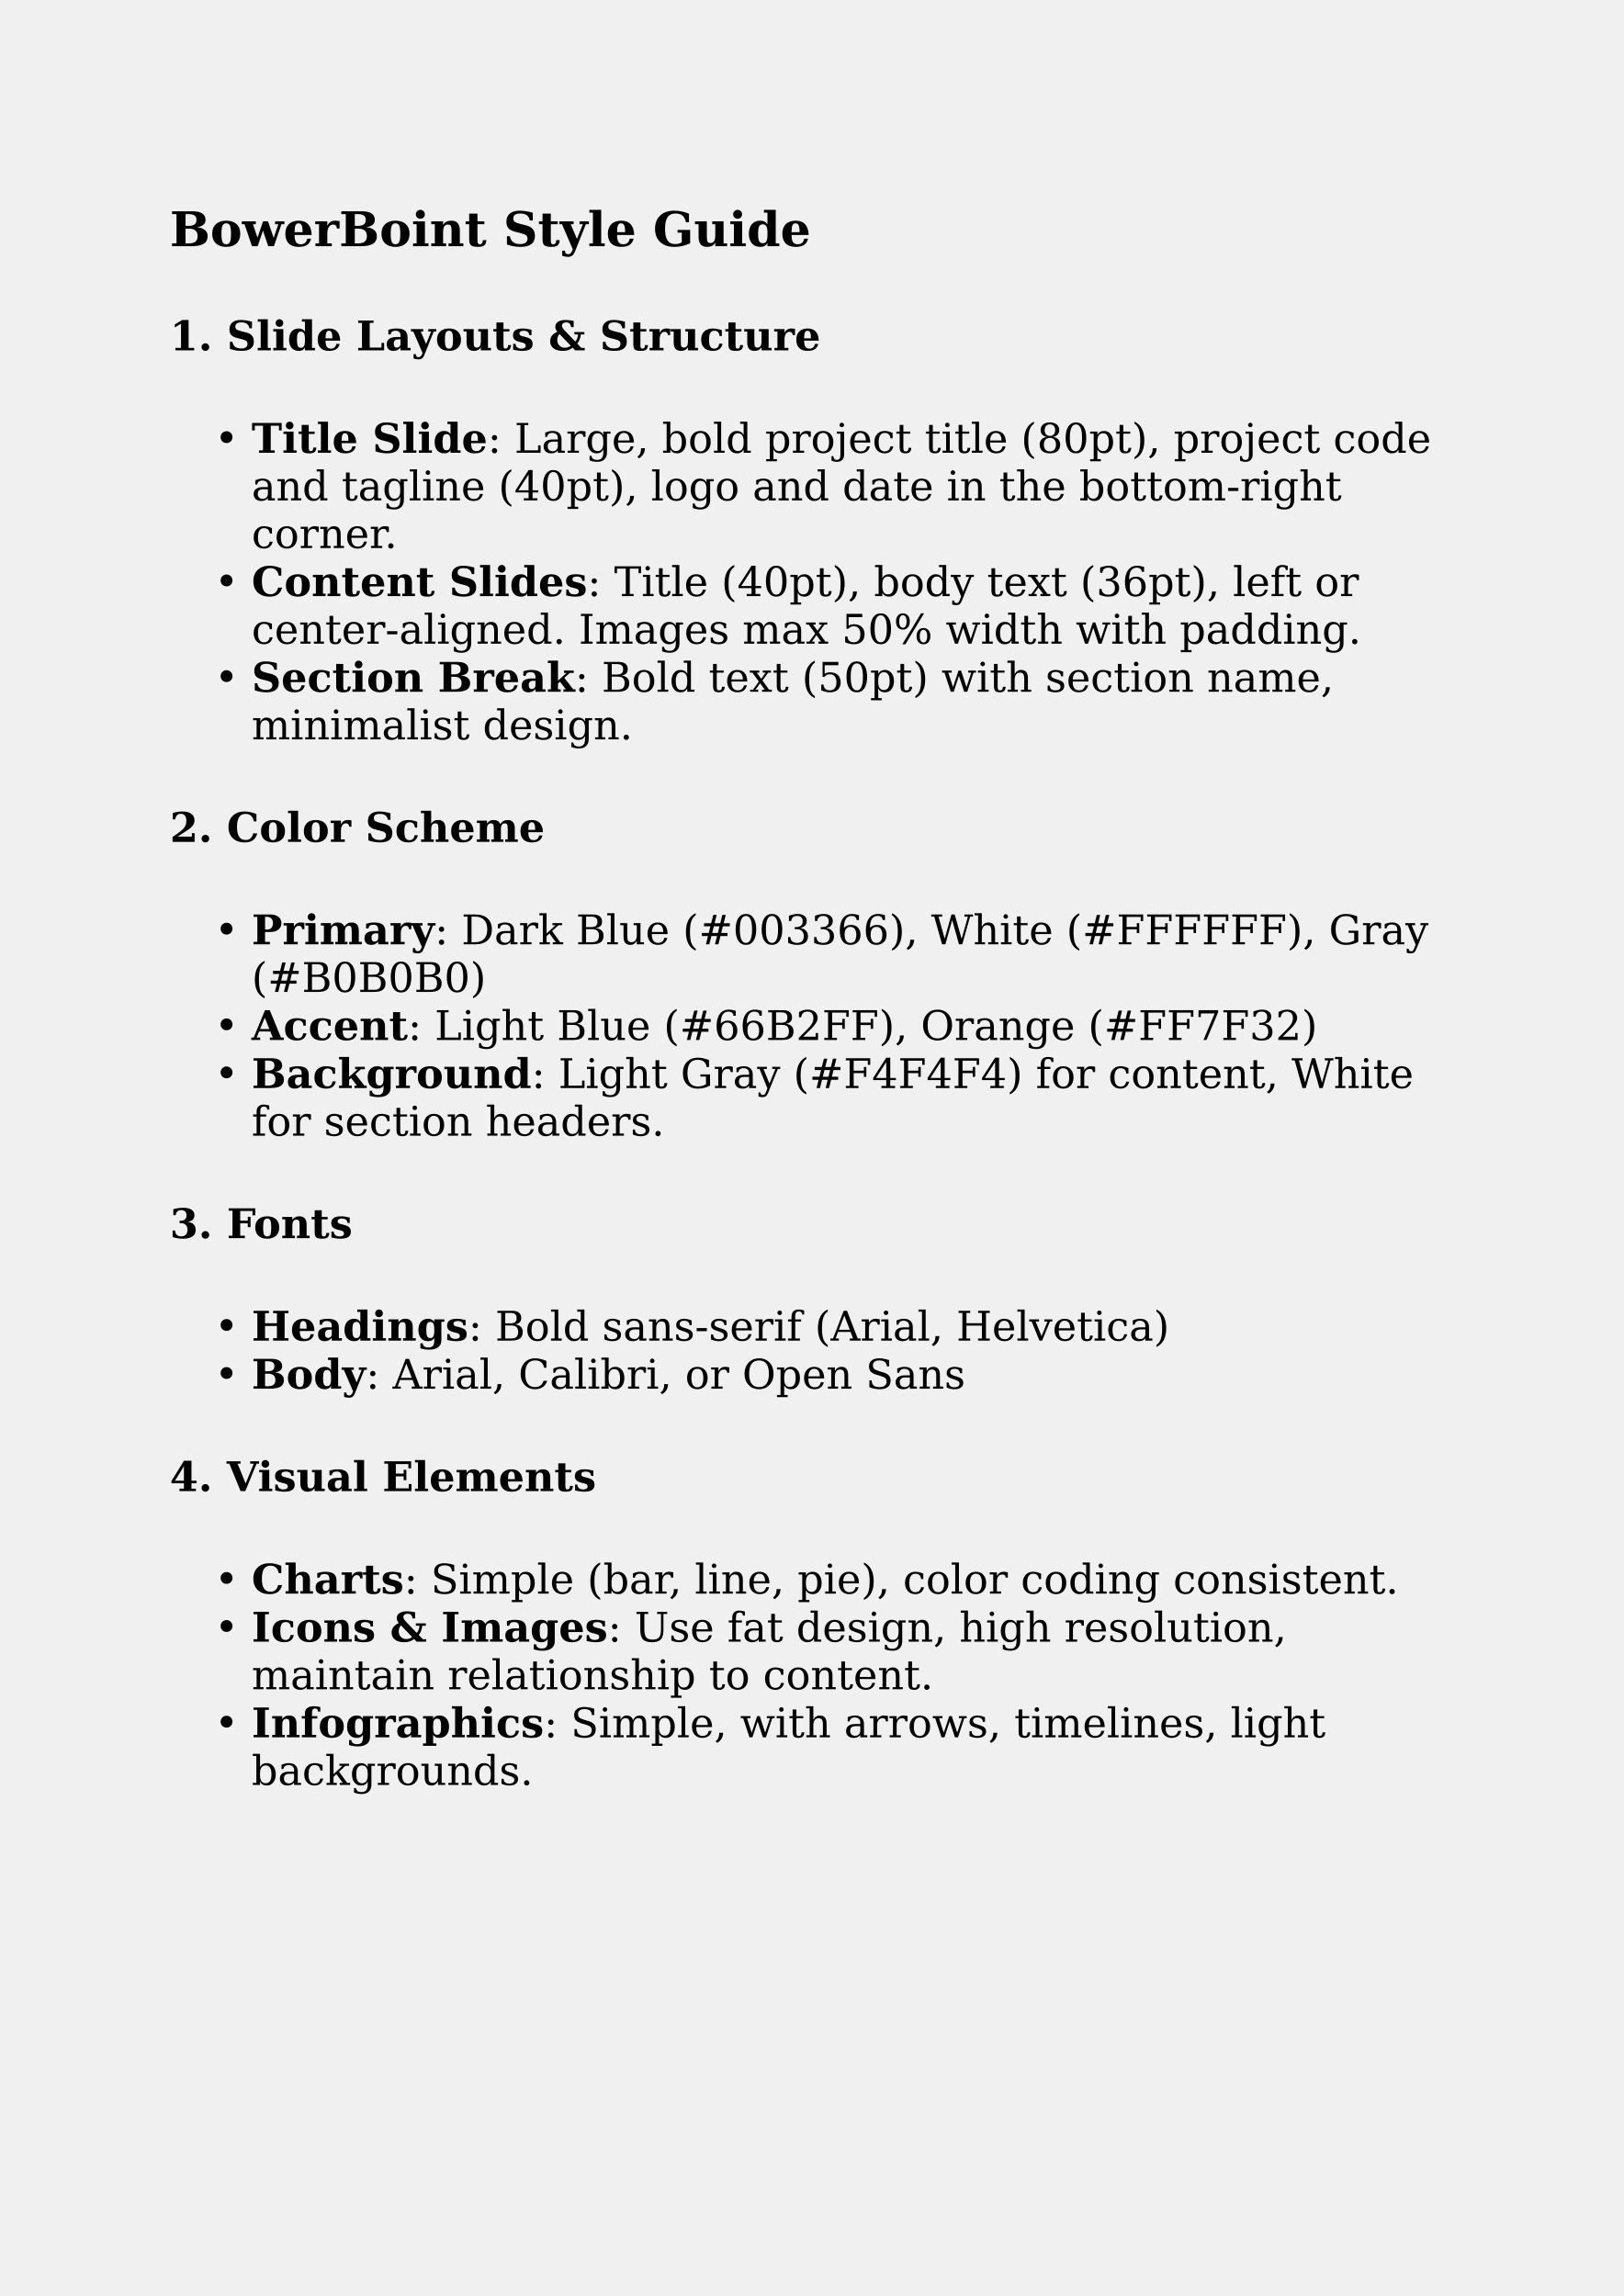
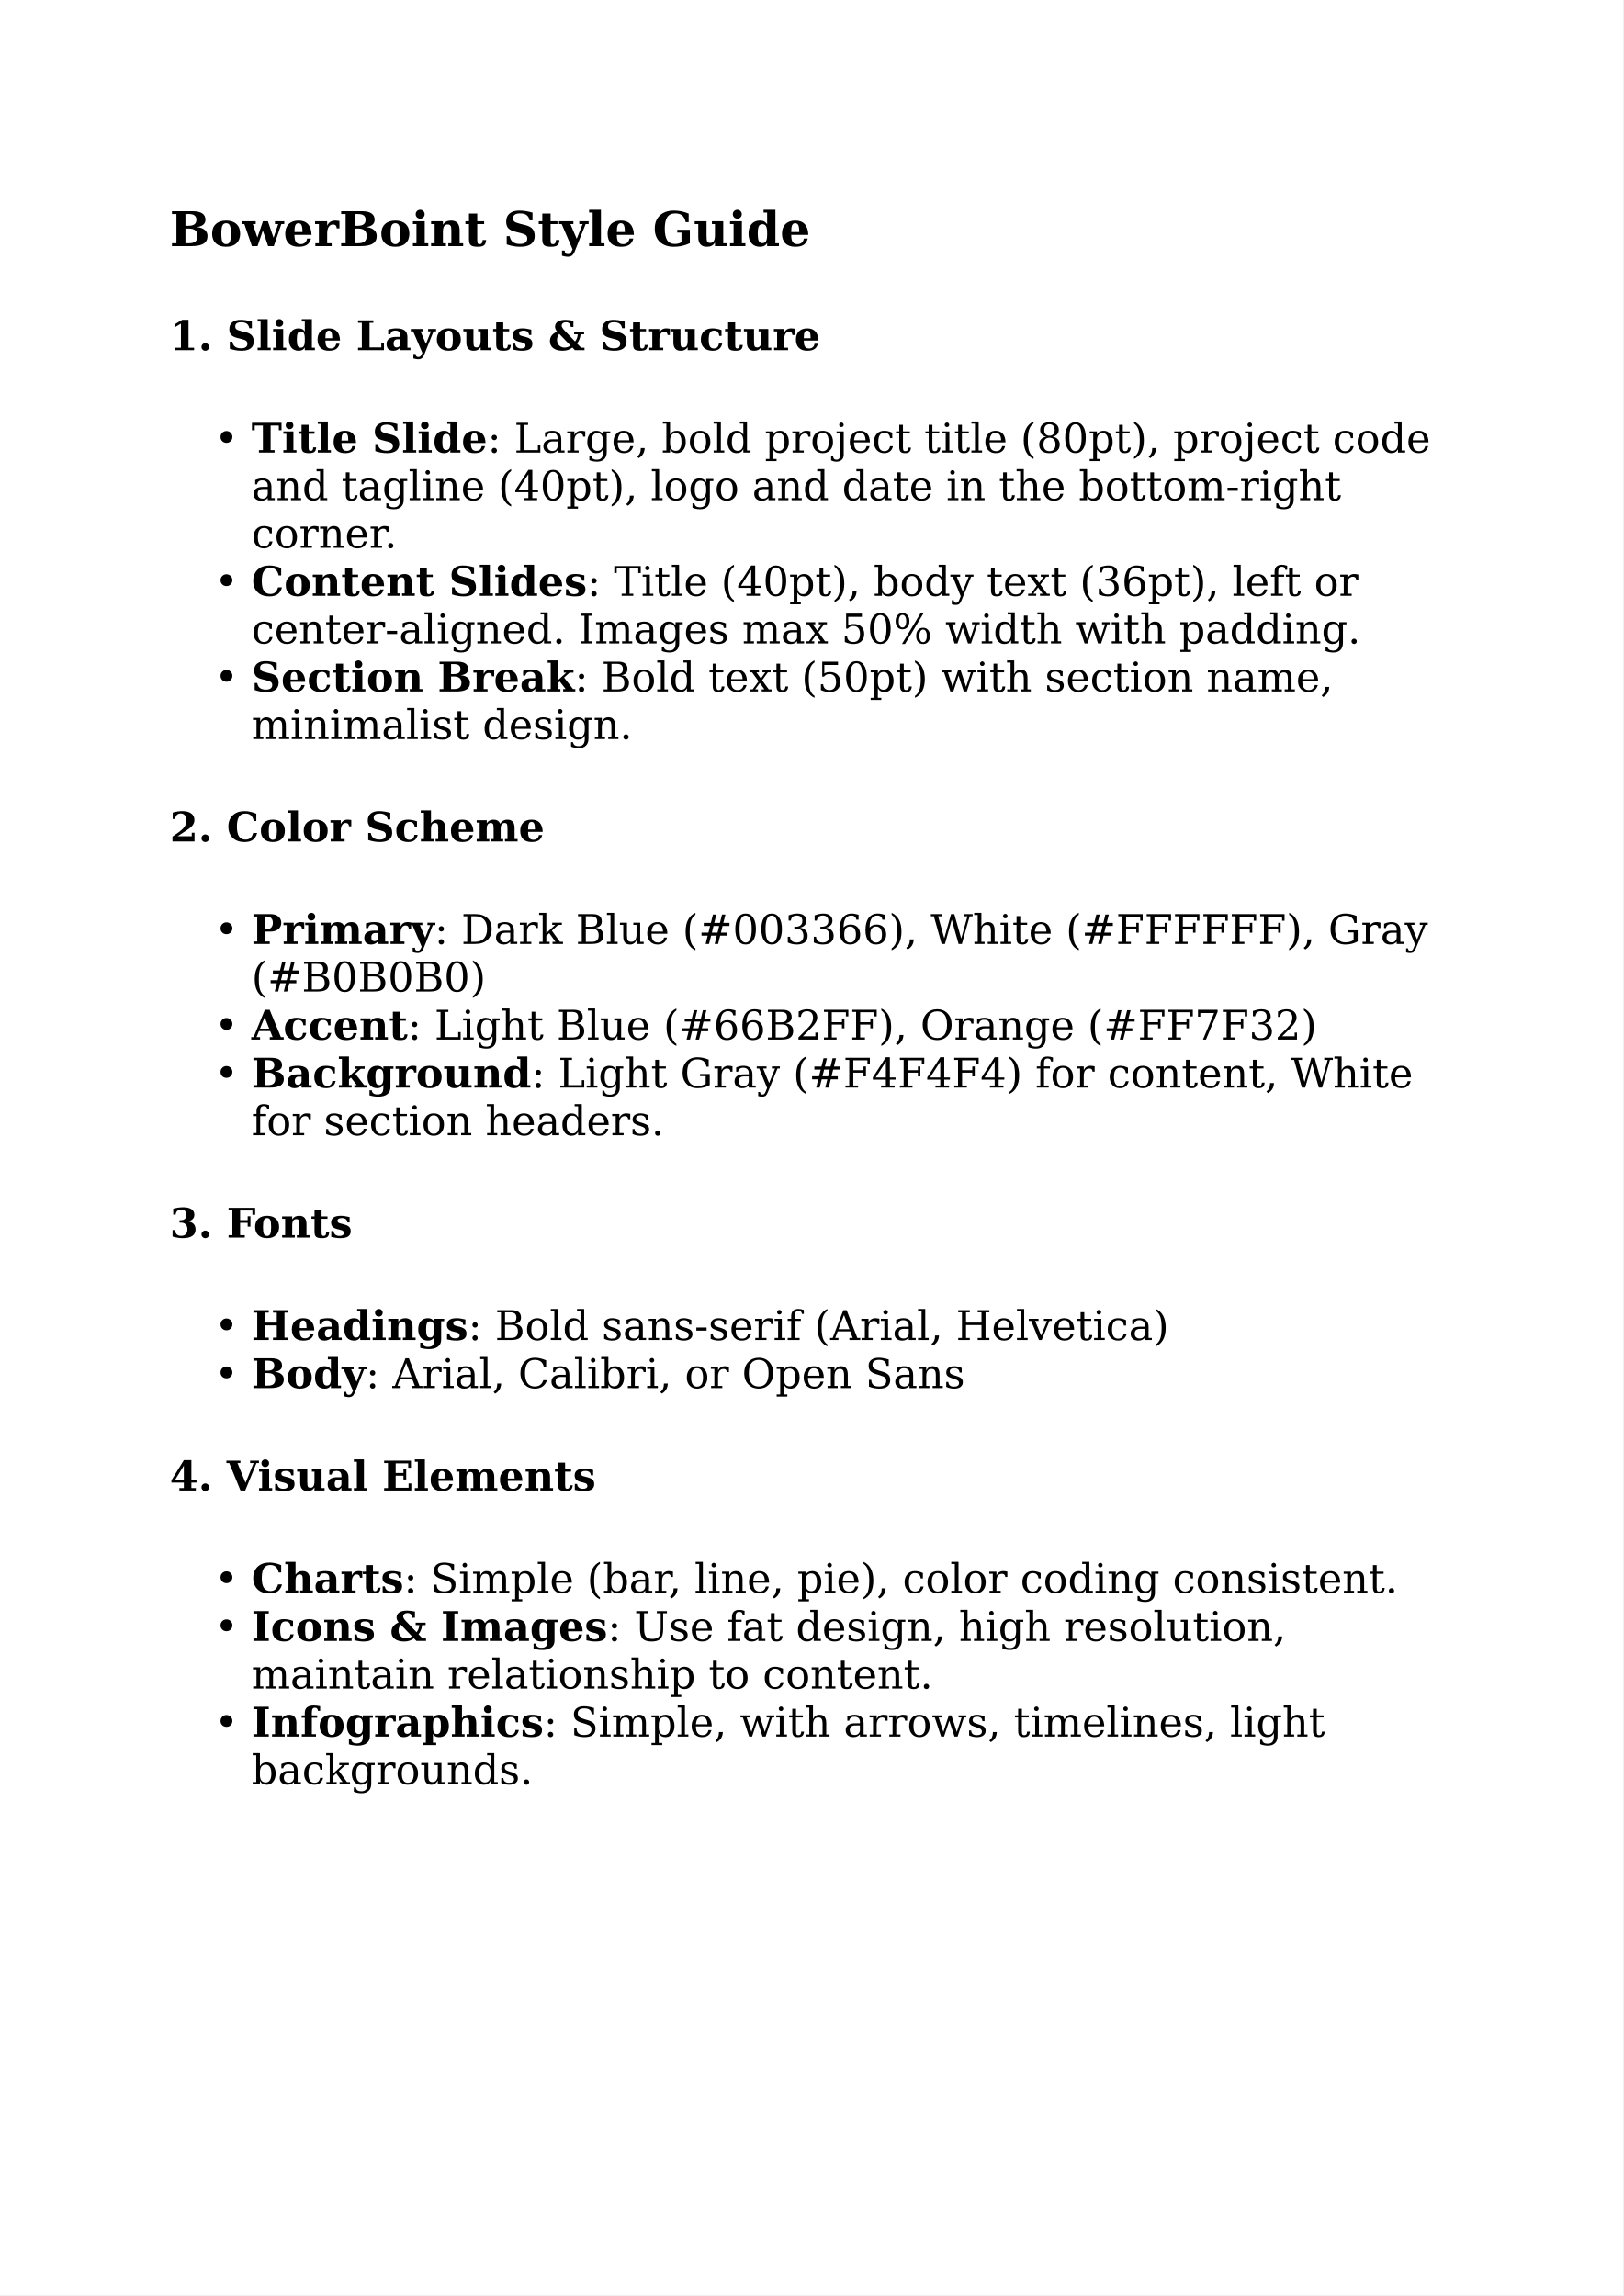
- <svg xmlns="http://www.w3.org/2000/svg" viewBox="0 0 793.701 1122.52" height="1122.52" width="793.701" xml:space="preserve" id="svg2" version="1.1">
-   <defs id="defs6" />
-   <g transform="matrix(1.333333,0,0,1.333333,0,4.2729659e-5)" id="g10">
-     <g transform="scale(0.75)" id="g12">
+ <svg xmlns="http://www.w3.org/2000/svg" width="100%" height="100%" viewBox="0 0 794 1123" version="1.1" xml:space="preserve" style="fill-rule:evenodd;clip-rule:evenodd;stroke-linejoin:round;stroke-miterlimit:2;">
+   <g id="g10" transform="matrix(1.33333,0,0,1.33333,0,4.27297e-05)">
+     <g transform="matrix(0.75,0,0,0.75,0,-3.20472e-05)">
+       <rect x="0" y="0" width="793.701" height="1122.52" style="fill:#fff;" />
+     </g>
+     <g id="g12" transform="matrix(0.75,0,0,0.75,0,0)">
      <g id="g14">
        <g id="g16">
          <g id="g18">
            <g id="g20">
-               <text id="text24" style="font-variant:normal;font-weight:bold;font-size:23.4px;font-family:'DejaVu Serif';-inkscape-font-specification:DejaVu-Serif-Bold;writing-mode:lr-tb;fill:#000000;fill-opacity:1;fill-rule:nonzero;stroke:none" transform="translate(83,120.3717)">
-                 <tspan id="tspan22" y="0" x="0 19.773 35.381 55.528 70.411 82.742 102.515 118.123 127.015 144.027 154.838 162.981 179.876 190.687 204.282 213.174 228.056 236.2 256.183 273.195 282.087 298.444">BowerBoint Style Guide</tspan>
-               </text>
-               <text id="text28" style="font-variant:normal;font-weight:bold;font-size:20px;font-family:'DejaVu Serif';-inkscape-font-specification:DejaVu-Serif-Bold;writing-mode:lr-tb;fill:#000000;fill-opacity:1;fill-rule:nonzero;stroke:none" transform="translate(83,171.2695)">
-                 <tspan id="tspan26" y="0" x="0 13.92 20.88 27.84 42.28 49.88 57.48 71.46 84.18 91.14 105.2 118.16 129.78 143.12 157.66 166.9 178.16 185.12 203.18 210.14 224.58 233.82 244.36 258.9 271.08 280.32 294.86 305.4">1. Slide Layouts &amp; Structure</tspan>
-               </text>
-               <text id="text32" style="font-variant:normal;font-weight:bold;font-size:20px;font-family:'DejaVu Serif';-inkscape-font-specification:DejaVu-Serif-Bold;writing-mode:lr-tb;fill:#000000;fill-opacity:1;fill-rule:nonzero;stroke:none" transform="translate(123,221.3656)">
-                 <tspan id="tspan30" y="0" x="0 14.88 22.48 31.72 39.32 52.04 59 73.44 81.04 88.64 102.62">Title Slide</tspan>
-               </text>
-               <text id="text36" style="font-variant:normal;font-size:20px;font-family:'DejaVu Serif';-inkscape-font-specification:DejaVu-Serif;writing-mode:lr-tb;fill:#000000;fill-opacity:1;fill-rule:nonzero;stroke:none" transform="translate(238.3516,221.3656)">
-                 <tspan id="tspan34" y="0" x="0 6.74 13.1 26.38 38.3 47.86 60.66 72.5 78.86 85.22 98.02 110.06 116.46 129.26 135.62 148.42 157.98 170.02 176.22 188.06 199.26 207.3 213.66 221.7 228.1 236.14 242.54 254.38 260.74 268.54 281.26 293.98 306.78 314.82 322.62 328.98 335.34 348.14 357.7 369.74 375.94 387.78 398.98 407.02 413.38 424.58 436.62 449.42">: Large, bold project title (80pt), project code</tspan>
-               </text>
-               <text id="text40" style="font-variant:normal;font-size:20px;font-family:'DejaVu Serif';-inkscape-font-specification:DejaVu-Serif;writing-mode:lr-tb;fill:#000000;fill-opacity:1;fill-rule:nonzero;stroke:none" transform="translate(123,244.6469)">
-                 <tspan id="tspan38" y="0" x="0 11.92 24.8 37.6 43.96 52 63.92 76.72 83.12 89.52 102.4 114.24 120.6 128.4 141.12 153.84 166.64 174.68 182.48 188.84 195.2 201.6 213.64 226.44 238.48 244.84 256.76 269.64 282.44 288.8 301.6 313.52 321.56 333.4 339.76 346.16 359.04 365.4 373.44 386.32 398.16 404.52 417.32 429.36 437.4 445.44 457.48 476.44 483.2 492.76 499.16 511.96 524.84">and tagline (40pt), logo and date in the bottom-right</tspan>
-               </text>
-               <text id="text44" style="font-variant:normal;font-size:20px;font-family:'DejaVu Serif';-inkscape-font-specification:DejaVu-Serif;writing-mode:lr-tb;fill:#000000;fill-opacity:1;fill-rule:nonzero;stroke:none" transform="translate(123,267.9281)">
-                 <tspan id="tspan42" y="0" x="0 11.2 23.24 32.8 45.68 57.52 64.9">corner.</tspan>
-               </text>
-               <text id="text48" style="font-variant:normal;font-weight:bold;font-size:20px;font-family:'DejaVu Serif';-inkscape-font-specification:DejaVu-Serif-Bold;writing-mode:lr-tb;fill:#000000;fill-opacity:1;fill-rule:nonzero;stroke:none" transform="translate(123,291.4242)">
-                 <tspan id="tspan46" y="0" x="0 15.92 29.26 43.8 53.04 65.76 80.3 89.54 96.5 110.94 118.54 126.14 140.12 152.84">Content Slides</tspan>
-               </text>
-               <text id="text52" style="font-variant:normal;font-size:20px;font-family:'DejaVu Serif';-inkscape-font-specification:DejaVu-Serif;writing-mode:lr-tb;fill:#000000;fill-opacity:1;fill-rule:nonzero;stroke:none" transform="translate(287.1113,291.4242)">
-                 <tspan id="tspan50" y="0" x="0 6.74 13.1 26.44 32.84 40.88 47.28 59.12 65.48 73.28 86 98.72 111.52 119.56 127.36 133.72 140.08 152.88 164.92 177.72 189.02 195.38 203.42 215.26 226.54 234.58 240.94 248.74 261.46 274.18 286.98 295.02 302.82 309.18 315.54 321.94 333.78 341.18 349.22 355.58 367.62">: Title (40pt), body text (36pt), left or</tspan>
-               </text>
-               <text id="text56" style="font-variant:normal;font-size:20px;font-family:'DejaVu Serif';-inkscape-font-specification:DejaVu-Serif;writing-mode:lr-tb;fill:#000000;fill-opacity:1;fill-rule:nonzero;stroke:none" transform="translate(123,314.7055)">
-                 <tspan id="tspan54" y="0" x="0 11.2 23.04 35.92 43.96 55.8 65.36 72.12 84.04 90.44 96.84 109.64 122.52 134.36 147.16 153.52 159.88 167.78 186.74 198.66 211.46 223.3 233.56 239.92 258.88 270.8 282.08 288.44 301.16 313.88 332.88 339.24 356.36 362.76 375.56 383.6 396.48 402.84 419.96 426.36 434.4 447.28 453.64 466.44 478.36 491.16 503.96 510.36 523.24 536.04">center-aligned. Images max 50% width with padding.</tspan>
-               </text>
-               <text id="text60" style="font-variant:normal;font-weight:bold;font-size:20px;font-family:'DejaVu Serif';-inkscape-font-specification:DejaVu-Serif-Bold;writing-mode:lr-tb;fill:#000000;fill-opacity:1;fill-rule:nonzero;stroke:none" transform="translate(123,338.2016)">
-                 <tspan id="tspan58" y="0" x="0 14.44 27.16 39.34 48.58 56.18 69.52 84.06 91.02 107.92 118.46 131.18 144.14">Section Break</tspan>
-               </text>
-               <text id="text64" style="font-variant:normal;font-size:20px;font-family:'DejaVu Serif';-inkscape-font-specification:DejaVu-Serif;writing-mode:lr-tb;fill:#000000;fill-opacity:1;fill-rule:nonzero;stroke:none" transform="translate(281.0078,338.2016)">
-                 <tspan id="tspan62" y="0" x="0 6.74 13.1 27.8 39.84 46.24 59.04 65.4 73.44 85.28 96.56 104.6 110.96 118.76 131.48 144.2 157 165.04 172.84 179.2 196.32 202.72 210.76 223.64 230 240.26 252.1 263.3 271.34 277.74 289.78 302.66 309.02 321.9 333.82 352.78 364.62">: Bold text (50pt) with section name,</tspan>
-               </text>
-               <text id="text68" style="font-variant:normal;font-size:20px;font-family:'DejaVu Serif';-inkscape-font-specification:DejaVu-Serif;writing-mode:lr-tb;fill:#000000;fill-opacity:1;fill-rule:nonzero;stroke:none" transform="translate(123,361.4828)">
-                 <tspan id="tspan66" y="0" x="0 18.96 25.36 38.24 44.64 63.6 75.52 81.92 88.32 98.58 106.62 112.98 125.78 137.62 147.88 154.28 167.08 179.96">minimalist design.</tspan>
-               </text>
-               <text id="text72" style="font-variant:normal;font-weight:bold;font-size:20px;font-family:'DejaVu Serif';-inkscape-font-specification:DejaVu-Serif-Bold;writing-mode:lr-tb;fill:#000000;fill-opacity:1;fill-rule:nonzero;stroke:none" transform="translate(83,411.5789)">
-                 <tspan id="tspan70" y="0" x="0 13.92 20.88 27.84 43.76 57.1 64.7 78.04 88.58 95.54 109.98 122.16 136.7 149.42 170.58">2. Color Scheme</tspan>
-               </text>
-               <text id="text76" style="font-variant:normal;font-weight:bold;font-size:20px;font-family:'DejaVu Serif';-inkscape-font-specification:DejaVu-Serif-Bold;writing-mode:lr-tb;fill:#000000;fill-opacity:1;fill-rule:nonzero;stroke:none" transform="translate(123,461.675)">
-                 <tspan id="tspan74" y="0" x="0 15.04 25.58 33.18 54.34 67.3 77.84">Primary</tspan>
-               </text>
-               <text id="text80" style="font-variant:normal;font-size:20px;font-family:'DejaVu Serif';-inkscape-font-specification:DejaVu-Serif;writing-mode:lr-tb;fill:#000000;fill-opacity:1;fill-rule:nonzero;stroke:none" transform="translate(212.4531,461.675)">
-                 <tspan id="tspan78" y="0" x="0 6.74 13.1 29.14 41.06 50.62 62.74 69.1 83.8 90.2 103.08 114.92 121.28 129.08 145.84 158.56 171.28 184 196.72 209.44 222.16 229.96 236.32 242.68 263.24 276.12 282.52 290.56 302.4 308.76 316.56 333.32 347.2 361.08 374.96 388.84 402.72 416.6 424.4 430.76 437.12 453.1 462.66 474.58">: Dark Blue (#003366), White (#FFFFFF), Gray</tspan>
-               </text>
-               <text id="text84" style="font-variant:normal;font-size:20px;font-family:'DejaVu Serif';-inkscape-font-specification:DejaVu-Serif;writing-mode:lr-tb;fill:#000000;fill-opacity:1;fill-rule:nonzero;stroke:none" transform="translate(123,484.9563)">
-                 <tspan id="tspan82" y="0" x="0 7.8 24.56 39.26 51.98 66.68 79.4 94.1 106.82">(#B0B0B0)</tspan>
-               </text>
-               <text id="text88" style="font-variant:normal;font-weight:bold;font-size:20px;font-family:'DejaVu Serif';-inkscape-font-specification:DejaVu-Serif-Bold;writing-mode:lr-tb;fill:#000000;fill-opacity:1;fill-rule:nonzero;stroke:none" transform="translate(123,508.4523)">
-                 <tspan id="tspan86" y="0" x="0 15.52 27.7 39.88 52.6 67.14">Accent</tspan>
-               </text>
-               <text id="text92" style="font-variant:normal;font-size:20px;font-family:'DejaVu Serif';-inkscape-font-specification:DejaVu-Serif;writing-mode:lr-tb;fill:#000000;fill-opacity:1;fill-rule:nonzero;stroke:none" transform="translate(199.3769,508.4523)">
-                 <tspan id="tspan90" y="0" x="0 6.74 13.1 26.38 32.78 45.58 58.46 66.5 72.86 87.56 93.96 106.84 118.68 125.04 132.84 149.6 162.32 175.04 189.74 202.46 216.34 230.22 238.02 244.38 250.74 267.14 276.7 288.62 301.5 314.3 326.14 332.5 340.3 357.06 370.94 384.82 397.54 411.42 424.14 436.86">: Light Blue (#66B2FF), Orange (#FF7F32)</tspan>
-               </text>
-               <text id="text96" style="font-variant:normal;font-weight:bold;font-size:20px;font-family:'DejaVu Serif';-inkscape-font-specification:DejaVu-Serif-Bold;writing-mode:lr-tb;fill:#000000;fill-opacity:1;fill-rule:nonzero;stroke:none" transform="translate(123,531.9484)">
-                 <tspan id="tspan94" y="0" x="0 16.9 29.86 42.04 55.9 69.88 80.42 93.76 108.3 122.84">Background</tspan>
-               </text>
-               <text id="text100" style="font-variant:normal;font-size:20px;font-family:'DejaVu Serif';-inkscape-font-specification:DejaVu-Serif;writing-mode:lr-tb;fill:#000000;fill-opacity:1;fill-rule:nonzero;stroke:none" transform="translate(259.8262,531.9484)">
-                 <tspan id="tspan98" y="0" x="0 6.74 13.1 26.38 32.78 45.58 58.46 66.5 72.86 88.84 98.4 110.32 121.62 127.98 135.78 152.54 166.42 179.14 193.02 205.74 219.62 232.34 240.14 246.5 253.9 265.94 275.5 281.86 293.06 305.1 317.98 326.02 337.86 350.74 358.78 365.14 371.5 392.06 404.94 411.34 419.38">: Light Gray (#F4F4F4) for content, White</tspan>
-               </text>
-               <text id="text104" style="font-variant:normal;font-size:20px;font-family:'DejaVu Serif';-inkscape-font-specification:DejaVu-Serif;writing-mode:lr-tb;fill:#000000;fill-opacity:1;fill-rule:nonzero;stroke:none" transform="translate(123,555.2297)">
-                 <tspan id="tspan102" y="0" x="0 7.4 19.44 29 35.36 45.62 57.46 68.66 76.7 83.1 95.14 108.02 114.38 127.26 139.1 151.02 163.82 175.66 185.22 195.48">for section headers.</tspan>
-               </text>
-               <text id="text108" style="font-variant:normal;font-weight:bold;font-size:20px;font-family:'DejaVu Serif';-inkscape-font-specification:DejaVu-Serif-Bold;writing-mode:lr-tb;fill:#000000;fill-opacity:1;fill-rule:nonzero;stroke:none" transform="translate(83,605.3258)">
-                 <tspan id="tspan106" y="0" x="0 13.92 20.88 27.84 40.96 54.3 68.84 78.08">3. Fonts</tspan>
-               </text>
-               <text id="text112" style="font-variant:normal;font-weight:bold;font-size:20px;font-family:'DejaVu Serif';-inkscape-font-specification:DejaVu-Serif-Bold;writing-mode:lr-tb;fill:#000000;fill-opacity:1;fill-rule:nonzero;stroke:none" transform="translate(123,655.4219)">
-                 <tspan id="tspan110" y="0" x="0 18.9 31.62 44.58 58.56 66.16 80.7 94.68">Headings</tspan>
-               </text>
-               <text id="text116" style="font-variant:normal;font-size:20px;font-family:'DejaVu Serif';-inkscape-font-specification:DejaVu-Serif;writing-mode:lr-tb;fill:#000000;fill-opacity:1;fill-rule:nonzero;stroke:none" transform="translate(228.9473,655.4219)">
-                 <tspan id="tspan114" y="0" x="0 6.74 13.1 27.8 39.84 46.24 59.04 65.4 75.66 87.58 100.46 110.72 117.48 127.74 139.58 149.14 155.54 162.94 169.3 177.1 191.54 201.1 207.5 219.42 225.82 232.18 238.54 255.98 267.82 274.22 285.52 297.36 305.4 311.8 323 334.92">: Bold sans-serif (Arial, Helvetica)</tspan>
-               </text>
-               <text id="text120" style="font-variant:normal;font-weight:bold;font-size:20px;font-family:'DejaVu Serif';-inkscape-font-specification:DejaVu-Serif-Bold;writing-mode:lr-tb;fill:#000000;fill-opacity:1;fill-rule:nonzero;stroke:none" transform="translate(123,678.918)">
-                 <tspan id="tspan118" y="0" x="0 16.9 30.24 44.22">Body</tspan>
-               </text>
-               <text id="text124" style="font-variant:normal;font-size:20px;font-family:'DejaVu Serif';-inkscape-font-specification:DejaVu-Serif;writing-mode:lr-tb;fill:#000000;fill-opacity:1;fill-rule:nonzero;stroke:none" transform="translate(178.8496,678.918)">
-                 <tspan id="tspan122" y="0" x="0 6.74 13.1 27.54 37.1 43.5 55.42 61.82 68.18 74.54 89.84 101.76 108.16 114.56 127.36 136.92 143.32 149.68 156.04 168.08 177.64 184 200.4 213.2 225.04 237.92 244.28 257.98 269.9 282.78">: Arial, Calibri, or Open Sans</tspan>
-               </text>
-               <text id="text128" style="font-variant:normal;font-weight:bold;font-size:20px;font-family:'DejaVu Serif';-inkscape-font-specification:DejaVu-Serif-Bold;writing-mode:lr-tb;fill:#000000;fill-opacity:1;fill-rule:nonzero;stroke:none" transform="translate(83,729.0141)">
-                 <tspan id="tspan126" y="0" x="0 13.92 20.88 27.84 43.02 50.62 61.88 76.42 89.38 96.98 103.94 119.18 126.78 139.5 160.66 173.38 187.92 197.16">4. Visual Elements</tspan>
-               </text>
-               <text id="text132" style="font-variant:normal;font-weight:bold;font-size:20px;font-family:'DejaVu Serif';-inkscape-font-specification:DejaVu-Serif-Bold;writing-mode:lr-tb;fill:#000000;fill-opacity:1;fill-rule:nonzero;stroke:none" transform="translate(123,779.1102)">
-                 <tspan id="tspan130" y="0" x="0 15.92 30.46 43.42 53.96 63.2">Charts</tspan>
-               </text>
-               <text id="text136" style="font-variant:normal;font-size:20px;font-family:'DejaVu Serif';-inkscape-font-specification:DejaVu-Serif;writing-mode:lr-tb;fill:#000000;fill-opacity:1;fill-rule:nonzero;stroke:none" transform="translate(197.4531,779.1102)">
-                 <tspan id="tspan134" y="0" x="0 6.74 13.1 26.8 33.2 52.16 64.96 71.36 83.2 89.56 97.36 110.16 122.08 129.46 135.82 142.18 148.58 154.98 167.86 179.7 186.06 192.42 205.22 211.62 223.46 231.26 237.62 243.98 255.18 267.22 273.62 285.66 295.22 301.58 312.78 324.82 337.62 344.02 356.9 369.7 376.06 387.26 399.3 412.18 422.44 428.84 439.1 447.14 458.98 471.86 479.9">: Simple (bar, line, pie), color coding consistent.</tspan>
-               </text>
-               <text id="text140" style="font-variant:normal;font-weight:bold;font-size:20px;font-family:'DejaVu Serif';-inkscape-font-specification:DejaVu-Serif-Bold;writing-mode:lr-tb;fill:#000000;fill-opacity:1;fill-rule:nonzero;stroke:none" transform="translate(123,802.6063)">
-                 <tspan id="tspan138" y="0" x="0 9.36 21.54 34.88 49.42 60.68 67.64 85.7 92.66 102.02 123.18 136.14 150.12 162.84">Icons &amp; Images</tspan>
-               </text>
-               <text id="text144" style="font-variant:normal;font-size:20px;font-family:'DejaVu Serif';-inkscape-font-specification:DejaVu-Serif;writing-mode:lr-tb;fill:#000000;fill-opacity:1;fill-rule:nonzero;stroke:none" transform="translate(297.1016,802.6063)">
-                 <tspan id="tspan142" y="0" x="0 6.74 13.1 29.96 40.22 52.06 58.42 71.76 83.68 91.72 98.08 110.88 122.72 132.98 139.38 152.18 165.06 171.42 177.78 190.66 197.06 209.86 222.74 229.1 238.66 250.5 260.76 272.8 279.2 292.08 300.12 306.52 318.56 331.44">: Use fat design, high resolution,</tspan>
-               </text>
-               <text id="text148" style="font-variant:normal;font-size:20px;font-family:'DejaVu Serif';-inkscape-font-specification:DejaVu-Serif;writing-mode:lr-tb;fill:#000000;fill-opacity:1;fill-rule:nonzero;stroke:none" transform="translate(123,825.8875)">
-                 <tspan id="tspan146" y="0" x="0 18.96 30.88 37.28 50.16 58.2 70.12 76.52 89.4 95.76 105.32 117.16 123.56 135.48 143.52 149.92 161.96 174.84 185.1 197.98 204.38 217.18 223.54 231.58 243.62 249.98 261.18 273.22 286.1 294.14 305.98 318.86 326.9">maintain relationship to content.</tspan>
-               </text>
-               <text id="text152" style="font-variant:normal;font-weight:bold;font-size:20px;font-family:'DejaVu Serif';-inkscape-font-specification:DejaVu-Serif-Bold;writing-mode:lr-tb;fill:#000000;fill-opacity:1;fill-rule:nonzero;stroke:none" transform="translate(123,849.3836)">
-                 <tspan id="tspan150" y="0" x="0 9.36 23.9 32.5 45.84 59.82 70.36 83.32 97.3 111.84 119.44 131.62">Infographics</tspan>
-               </text>
-               <text id="text156" style="font-variant:normal;font-size:20px;font-family:'DejaVu Serif';-inkscape-font-specification:DejaVu-Serif;writing-mode:lr-tb;fill:#000000;fill-opacity:1;fill-rule:nonzero;stroke:none" transform="translate(265.8809,849.3836)">
-                 <tspan id="tspan154" y="0" x="0 6.74 13.1 26.8 33.2 52.16 64.96 71.36 83.2 89.56 95.92 113.04 119.44 127.48 140.36 146.72 158.64 168.2 177.76 189.8 206.92 217.18 223.54 229.9 237.94 244.34 263.3 275.14 281.54 287.94 300.82 312.66 322.92 329.28 335.64 342.04 348.44 361.24 374.12">: Simple, with arrows, timelines, light</tspan>
-               </text>
-               <text id="text160" style="font-variant:normal;font-size:20px;font-family:'DejaVu Serif';-inkscape-font-specification:DejaVu-Serif;writing-mode:lr-tb;fill:#000000;fill-opacity:1;fill-rule:nonzero;stroke:none" transform="translate(123,872.6648)">
-                 <tspan id="tspan158" y="0" x="0 12.8 24.72 35.92 48.04 60.84 70.4 82.44 95.32 108.2 121 131.26">backgrounds.</tspan>
-               </text>
-               <g transform="translate(-18.1543)" id="g162">
-                 <g id="g164">
-                   <text id="text168" style="font-variant:normal;font-size:20px;font-family:'DejaVu Serif';-inkscape-font-specification:DejaVu-Serif;writing-mode:lr-tb;fill:#000000;fill-opacity:1;fill-rule:nonzero;stroke:none" transform="translate(123,221.1508)">
-                     <tspan id="tspan166" y="0" x="0 11.8">• </tspan>
-                   </text>
-                 </g>
-               </g>
-               <g transform="translate(-18.1543)" id="g170">
-                 <g id="g172">
-                   <text id="text176" style="font-variant:normal;font-size:20px;font-family:'DejaVu Serif';-inkscape-font-specification:DejaVu-Serif;writing-mode:lr-tb;fill:#000000;fill-opacity:1;fill-rule:nonzero;stroke:none" transform="translate(123,291.2094)">
-                     <tspan id="tspan174" y="0" x="0 11.8">• </tspan>
-                   </text>
-                 </g>
-               </g>
-               <g transform="translate(-18.1543)" id="g178">
-                 <g id="g180">
-                   <text id="text184" style="font-variant:normal;font-size:20px;font-family:'DejaVu Serif';-inkscape-font-specification:DejaVu-Serif;writing-mode:lr-tb;fill:#000000;fill-opacity:1;fill-rule:nonzero;stroke:none" transform="translate(123,337.9867)">
-                     <tspan id="tspan182" y="0" x="0 11.8">• </tspan>
-                   </text>
-                 </g>
-               </g>
-               <g transform="translate(-18.1543)" id="g186">
-                 <g id="g188">
-                   <text id="text192" style="font-variant:normal;font-size:20px;font-family:'DejaVu Serif';-inkscape-font-specification:DejaVu-Serif;writing-mode:lr-tb;fill:#000000;fill-opacity:1;fill-rule:nonzero;stroke:none" transform="translate(123,461.4602)">
-                     <tspan id="tspan190" y="0" x="0 11.8">• </tspan>
-                   </text>
-                 </g>
-               </g>
-               <g transform="translate(-18.1543)" id="g194">
-                 <g id="g196">
-                   <text id="text200" style="font-variant:normal;font-size:20px;font-family:'DejaVu Serif';-inkscape-font-specification:DejaVu-Serif;writing-mode:lr-tb;fill:#000000;fill-opacity:1;fill-rule:nonzero;stroke:none" transform="translate(123,508.2375)">
-                     <tspan id="tspan198" y="0" x="0 11.8">• </tspan>
-                   </text>
-                 </g>
-               </g>
-               <g transform="translate(-18.1543)" id="g202">
-                 <g id="g204">
-                   <text id="text208" style="font-variant:normal;font-size:20px;font-family:'DejaVu Serif';-inkscape-font-specification:DejaVu-Serif;writing-mode:lr-tb;fill:#000000;fill-opacity:1;fill-rule:nonzero;stroke:none" transform="translate(123,531.7336)">
-                     <tspan id="tspan206" y="0" x="0 11.8">• </tspan>
-                   </text>
-                 </g>
-               </g>
-               <g transform="translate(-18.1543)" id="g210">
-                 <g id="g212">
-                   <text id="text216" style="font-variant:normal;font-size:20px;font-family:'DejaVu Serif';-inkscape-font-specification:DejaVu-Serif;writing-mode:lr-tb;fill:#000000;fill-opacity:1;fill-rule:nonzero;stroke:none" transform="translate(123,655.207)">
-                     <tspan id="tspan214" y="0" x="0 11.8">• </tspan>
-                   </text>
-                 </g>
-               </g>
-               <g transform="translate(-18.1543)" id="g218">
-                 <g id="g220">
-                   <text id="text224" style="font-variant:normal;font-size:20px;font-family:'DejaVu Serif';-inkscape-font-specification:DejaVu-Serif;writing-mode:lr-tb;fill:#000000;fill-opacity:1;fill-rule:nonzero;stroke:none" transform="translate(123,678.7031)">
-                     <tspan id="tspan222" y="0" x="0 11.8">• </tspan>
-                   </text>
-                 </g>
-               </g>
-               <g transform="translate(-18.1543)" id="g226">
-                 <g id="g228">
-                   <text id="text232" style="font-variant:normal;font-size:20px;font-family:'DejaVu Serif';-inkscape-font-specification:DejaVu-Serif;writing-mode:lr-tb;fill:#000000;fill-opacity:1;fill-rule:nonzero;stroke:none" transform="translate(123,778.8953)">
-                     <tspan id="tspan230" y="0" x="0 11.8">• </tspan>
-                   </text>
-                 </g>
-               </g>
-               <g transform="translate(-18.1543)" id="g234">
-                 <g id="g236">
-                   <text id="text240" style="font-variant:normal;font-size:20px;font-family:'DejaVu Serif';-inkscape-font-specification:DejaVu-Serif;writing-mode:lr-tb;fill:#000000;fill-opacity:1;fill-rule:nonzero;stroke:none" transform="translate(123,802.3914)">
-                     <tspan id="tspan238" y="0" x="0 11.8">• </tspan>
-                   </text>
-                 </g>
-               </g>
-               <g transform="translate(-18.1543)" id="g242">
-                 <g id="g244">
-                   <text id="text248" style="font-variant:normal;font-size:20px;font-family:'DejaVu Serif';-inkscape-font-specification:DejaVu-Serif;writing-mode:lr-tb;fill:#000000;fill-opacity:1;fill-rule:nonzero;stroke:none" transform="translate(123,849.1688)">
-                     <tspan id="tspan246" y="0" x="0 11.8">• </tspan>
-                   </text>
+               <g id="text24" transform="matrix(1,0,0,1,83,120.372)">
+                 <text x="0px" y="0px" style="font-family:'DejaVuSerif-Bold', 'DejaVu Serif';font-weight:700;font-size:23.4px;">BowerBoint Style Guide</text>
+               </g>
+               <g id="text28" transform="matrix(1,0,0,1,83,171.27)">
+                 <text x="0px" y="0px" style="font-family:'DejaVuSerif-Bold', 'DejaVu Serif';font-weight:700;font-size:20px;">1. Slide Layouts &amp; Structure</text>
+               </g>
+               <g id="text32" transform="matrix(1,0,0,1,123,221.366)">
+                 <text x="0px" y="0px" style="font-family:'DejaVuSerif-Bold', 'DejaVu Serif';font-weight:700;font-size:20px;">Title Slide</text>
+               </g>
+               <g id="text36" transform="matrix(1,0,0,1,238.352,221.366)">
+                 <text x="0px" y="0px" style="font-family:'DejaVuSerif', 'DejaVu Serif';font-size:20px;">: Large, bold project title (80pt), project code</text>
+               </g>
+               <g id="text40" transform="matrix(1,0,0,1,123,244.647)">
+                 <text x="0px" y="0px" style="font-family:'DejaVuSerif', 'DejaVu Serif';font-size:20px;">and tagline (40pt), logo and date in the bottom-right</text>
+               </g>
+               <g id="text44" transform="matrix(1,0,0,1,123,267.928)">
+                 <text x="0px" y="0px" style="font-family:'DejaVuSerif', 'DejaVu Serif';font-size:20px;">corner<tspan x="64.883px " y="0px ">.</tspan>
+                 </text>
+               </g>
+               <g id="text48" transform="matrix(1,0,0,1,123,291.424)">
+                 <text x="0px" y="0px" style="font-family:'DejaVuSerif-Bold', 'DejaVu Serif';font-weight:700;font-size:20px;">Content Slides</text>
+               </g>
+               <g id="text52" transform="matrix(1,0,0,1,287.111,291.424)">
+                 <text x="0px" y="0px" style="font-family:'DejaVuSerif', 'DejaVu Serif';font-size:20px;">: Title (40pt), body text (36pt), left or</text>
+               </g>
+               <g id="text56" transform="matrix(1,0,0,1,123,314.705)">
+                 <text x="0px" y="0px" style="font-family:'DejaVuSerif', 'DejaVu Serif';font-size:20px;">center-aligned. Images max 50% width with padding.</text>
+               </g>
+               <g id="text60" transform="matrix(1,0,0,1,123,338.202)">
+                 <text x="0px" y="0px" style="font-family:'DejaVuSerif-Bold', 'DejaVu Serif';font-weight:700;font-size:20px;">Section Break</text>
+               </g>
+               <g id="text64" transform="matrix(1,0,0,1,281.008,338.202)">
+                 <text x="0px" y="0px" style="font-family:'DejaVuSerif', 'DejaVu Serif';font-size:20px;">: Bold text (50pt) with section name,</text>
+               </g>
+               <g id="text68" transform="matrix(1,0,0,1,123,361.483)">
+                 <text x="0px" y="0px" style="font-family:'DejaVuSerif', 'DejaVu Serif';font-size:20px;">minimalist design.</text>
+               </g>
+               <g id="text72" transform="matrix(1,0,0,1,83,411.579)">
+                 <text x="0px" y="0px" style="font-family:'DejaVuSerif-Bold', 'DejaVu Serif';font-weight:700;font-size:20px;">2. Color Scheme</text>
+               </g>
+               <g id="text76" transform="matrix(1,0,0,1,123,461.675)">
+                 <text x="0px" y="0px" style="font-family:'DejaVuSerif-Bold', 'DejaVu Serif';font-weight:700;font-size:20px;">Primary</text>
+               </g>
+               <g id="text80" transform="matrix(1,0,0,1,212.453,461.675)">
+                 <text x="0px" y="0px" style="font-family:'DejaVuSerif', 'DejaVu Serif';font-size:20px;">: Dark Blue (#003366), White (#FFFFFF), Gray</text>
+               </g>
+               <g id="text84" transform="matrix(1,0,0,1,123,484.956)">
+                 <text x="0px" y="0px" style="font-family:'DejaVuSerif', 'DejaVu Serif';font-size:20px;">(#B0B0B0)</text>
+               </g>
+               <g id="text88" transform="matrix(1,0,0,1,123,508.452)">
+                 <text x="0px" y="0px" style="font-family:'DejaVuSerif-Bold', 'DejaVu Serif';font-weight:700;font-size:20px;">Accent</text>
+               </g>
+               <g id="text92" transform="matrix(1,0,0,1,199.377,508.452)">
+                 <text x="0px" y="0px" style="font-family:'DejaVuSerif', 'DejaVu Serif';font-size:20px;">: Light Blue (#66B2FF), Orange (#FF7F32)</text>
+               </g>
+               <g id="text96" transform="matrix(1,0,0,1,123,531.948)">
+                 <text x="0px" y="0px" style="font-family:'DejaVuSerif-Bold', 'DejaVu Serif';font-weight:700;font-size:20px;">Background</text>
+               </g>
+               <g id="text100" transform="matrix(1,0,0,1,259.826,531.948)">
+                 <text x="0px" y="0px" style="font-family:'DejaVuSerif', 'DejaVu Serif';font-size:20px;">: Light Gray (#F4F4F4) for content, White</text>
+               </g>
+               <g id="text104" transform="matrix(1,0,0,1,123,555.23)">
+                 <text x="0px" y="0px" style="font-family:'DejaVuSerif', 'DejaVu Serif';font-size:20px;">for section headers.</text>
+               </g>
+               <g id="text108" transform="matrix(1,0,0,1,83,605.326)">
+                 <text x="0px" y="0px" style="font-family:'DejaVuSerif-Bold', 'DejaVu Serif';font-weight:700;font-size:20px;">3. F<tspan x="40.947px 54.287px " y="0px 0px ">on</tspan>ts</text>
+               </g>
+               <g id="text112" transform="matrix(1,0,0,1,123,655.422)">
+                 <text x="0px" y="0px" style="font-family:'DejaVuSerif-Bold', 'DejaVu Serif';font-weight:700;font-size:20px;">Headings</text>
+               </g>
+               <g id="text116" transform="matrix(1,0,0,1,228.947,655.422)">
+                 <text x="0px" y="0px" style="font-family:'DejaVuSerif', 'DejaVu Serif';font-size:20px;">: Bold sans-serif (Arial, Helvetica)</text>
+               </g>
+               <g id="text120" transform="matrix(1,0,0,1,123,678.918)">
+                 <text x="0px" y="0px" style="font-family:'DejaVuSerif-Bold', 'DejaVu Serif';font-weight:700;font-size:20px;">Body</text>
+               </g>
+               <g id="text124" transform="matrix(1,0,0,1,178.85,678.918)">
+                 <text x="0px" y="0px" style="font-family:'DejaVuSerif', 'DejaVu Serif';font-size:20px;">: Arial, Calibri, or Open Sans</text>
+               </g>
+               <g id="text128" transform="matrix(1,0,0,1,83,729.014)">
+                 <text x="0px" y="0px" style="font-family:'DejaVuSerif-Bold', 'DejaVu Serif';font-weight:700;font-size:20px;">4. V<tspan x="43.008px 50.605px " y="0px 0px ">is</tspan>ual Elements</text>
+               </g>
+               <g id="text132" transform="matrix(1,0,0,1,123,779.11)">
+                 <text x="0px" y="0px" style="font-family:'DejaVuSerif-Bold', 'DejaVu Serif';font-weight:700;font-size:20px;">Charts</text>
+               </g>
+               <g id="text136" transform="matrix(1,0,0,1,197.453,779.11)">
+                 <text x="0px" y="0px" style="font-family:'DejaVuSerif', 'DejaVu Serif';font-size:20px;">: Simple (bar<tspan x="129.443px 135.801px " y="0px 0px ">, </tspan>line, pie), color coding consistent.</text>
+               </g>
+               <g id="text140" transform="matrix(1,0,0,1,123,802.606)">
+                 <text x="0px" y="0px" style="font-family:'DejaVuSerif-Bold', 'DejaVu Serif';font-weight:700;font-size:20px;">Icons &amp; Images</text>
+               </g>
+               <g id="text144" transform="matrix(1,0,0,1,297.102,802.606)">
+                 <text x="0px" y="0px" style="font-family:'DejaVuSerif', 'DejaVu Serif';font-size:20px;">: Use fat design, high resolution,</text>
+               </g>
+               <g id="text148" transform="matrix(1,0,0,1,123,825.888)">
+                 <text x="0px" y="0px" style="font-family:'DejaVuSerif', 'DejaVu Serif';font-size:20px;">maintain relationship to content.</text>
+               </g>
+               <g id="text152" transform="matrix(1,0,0,1,123,849.384)">
+                 <text x="0px" y="0px" style="font-family:'DejaVuSerif-Bold', 'DejaVu Serif';font-weight:700;font-size:20px;">Infographics</text>
+               </g>
+               <g id="text156" transform="matrix(1,0,0,1,265.881,849.384)">
+                 <text x="0px" y="0px" style="font-family:'DejaVuSerif', 'DejaVu Serif';font-size:20px;">: Simple, with arrows, timelines, light</text>
+               </g>
+               <g id="text160" transform="matrix(1,0,0,1,123,872.665)">
+                 <text x="0px" y="0px" style="font-family:'DejaVuSerif', 'DejaVu Serif';font-size:20px;">backgrounds.</text>
+               </g>
+               <g id="text168" transform="matrix(1,0,0,1,104.846,221.151)">
+                 <g id="g162">
+                   <g id="g164">
+                     <text id="text1681" x="0px" y="0px" style="font-family:'DejaVuSerif', 'DejaVu Serif';font-size:20px;">•</text>
+                   </g>
+                 </g>
+               </g>
+               <g id="text176" transform="matrix(1,0,0,1,104.846,291.209)">
+                 <g id="g170">
+                   <g id="g172">
+                     <text id="text1761" x="0px" y="0px" style="font-family:'DejaVuSerif', 'DejaVu Serif';font-size:20px;">•</text>
+                   </g>
+                 </g>
+               </g>
+               <g id="text184" transform="matrix(1,0,0,1,104.846,337.987)">
+                 <g id="g178">
+                   <g id="g180">
+                     <text id="text1841" x="0px" y="0px" style="font-family:'DejaVuSerif', 'DejaVu Serif';font-size:20px;">•</text>
+                   </g>
+                 </g>
+               </g>
+               <g id="text192" transform="matrix(1,0,0,1,104.846,461.46)">
+                 <g id="g186">
+                   <g id="g188">
+                     <text id="text1921" x="0px" y="0px" style="font-family:'DejaVuSerif', 'DejaVu Serif';font-size:20px;">•</text>
+                   </g>
+                 </g>
+               </g>
+               <g id="text200" transform="matrix(1,0,0,1,104.846,508.238)">
+                 <g id="g194">
+                   <g id="g196">
+                     <text id="text2001" x="0px" y="0px" style="font-family:'DejaVuSerif', 'DejaVu Serif';font-size:20px;">•</text>
+                   </g>
+                 </g>
+               </g>
+               <g id="text208" transform="matrix(1,0,0,1,104.846,531.734)">
+                 <g id="g202">
+                   <g id="g204">
+                     <text id="text2081" x="0px" y="0px" style="font-family:'DejaVuSerif', 'DejaVu Serif';font-size:20px;">•</text>
+                   </g>
+                 </g>
+               </g>
+               <g id="text216" transform="matrix(1,0,0,1,104.846,655.207)">
+                 <g id="g210">
+                   <g id="g212">
+                     <text id="text2161" x="0px" y="0px" style="font-family:'DejaVuSerif', 'DejaVu Serif';font-size:20px;">•</text>
+                   </g>
+                 </g>
+               </g>
+               <g id="text224" transform="matrix(1,0,0,1,104.846,678.703)">
+                 <g id="g218">
+                   <g id="g220">
+                     <text id="text2241" x="0px" y="0px" style="font-family:'DejaVuSerif', 'DejaVu Serif';font-size:20px;">•</text>
+                   </g>
+                 </g>
+               </g>
+               <g id="text232" transform="matrix(1,0,0,1,104.846,778.895)">
+                 <g id="g226">
+                   <g id="g228">
+                     <text id="text2321" x="0px" y="0px" style="font-family:'DejaVuSerif', 'DejaVu Serif';font-size:20px;">•</text>
+                   </g>
+                 </g>
+               </g>
+               <g id="text240" transform="matrix(1,0,0,1,104.846,802.391)">
+                 <g id="g234">
+                   <g id="g236">
+                     <text id="text2401" x="0px" y="0px" style="font-family:'DejaVuSerif', 'DejaVu Serif';font-size:20px;">•</text>
+                   </g>
+                 </g>
+               </g>
+               <g id="text248" transform="matrix(1,0,0,1,104.846,849.169)">
+                 <g id="g242">
+                   <g id="g244">
+                     <text id="text2481" x="0px" y="0px" style="font-family:'DejaVuSerif', 'DejaVu Serif';font-size:20px;">•</text>
+                   </g>
                </g>
              </g>
            </g>
          </g>
        </g>
      </g>
    </g>
  </g>
</svg>
